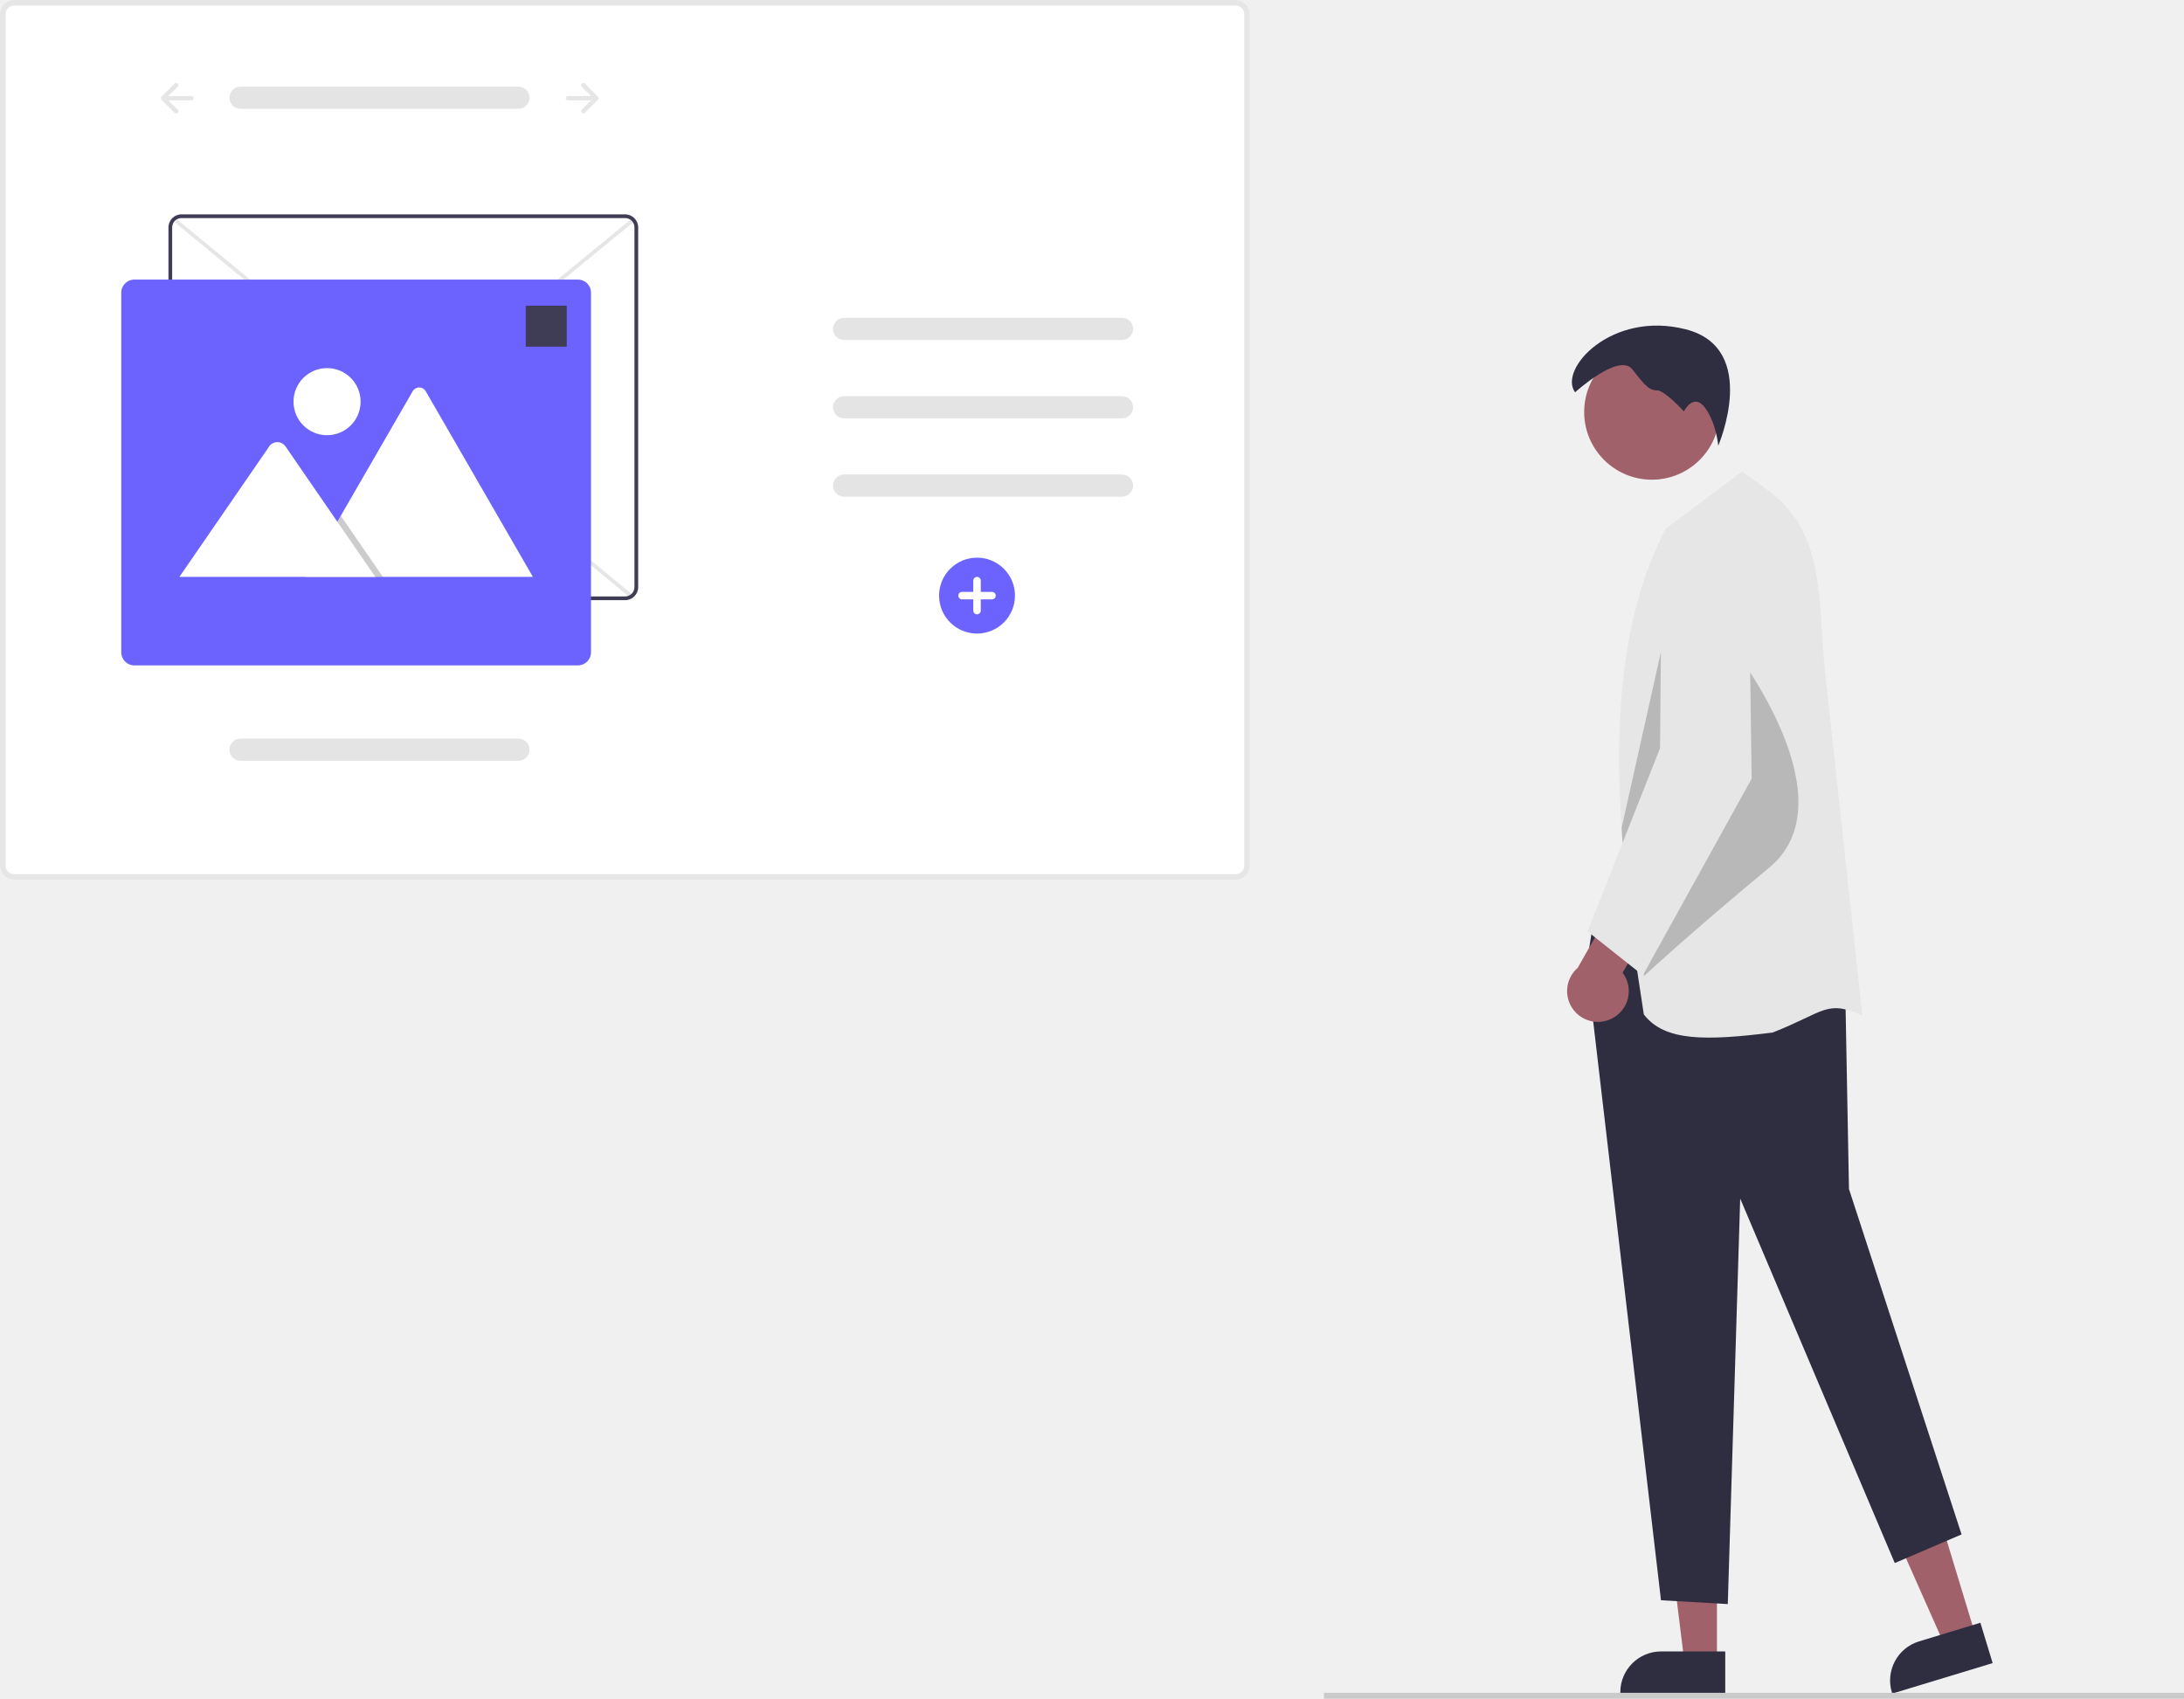
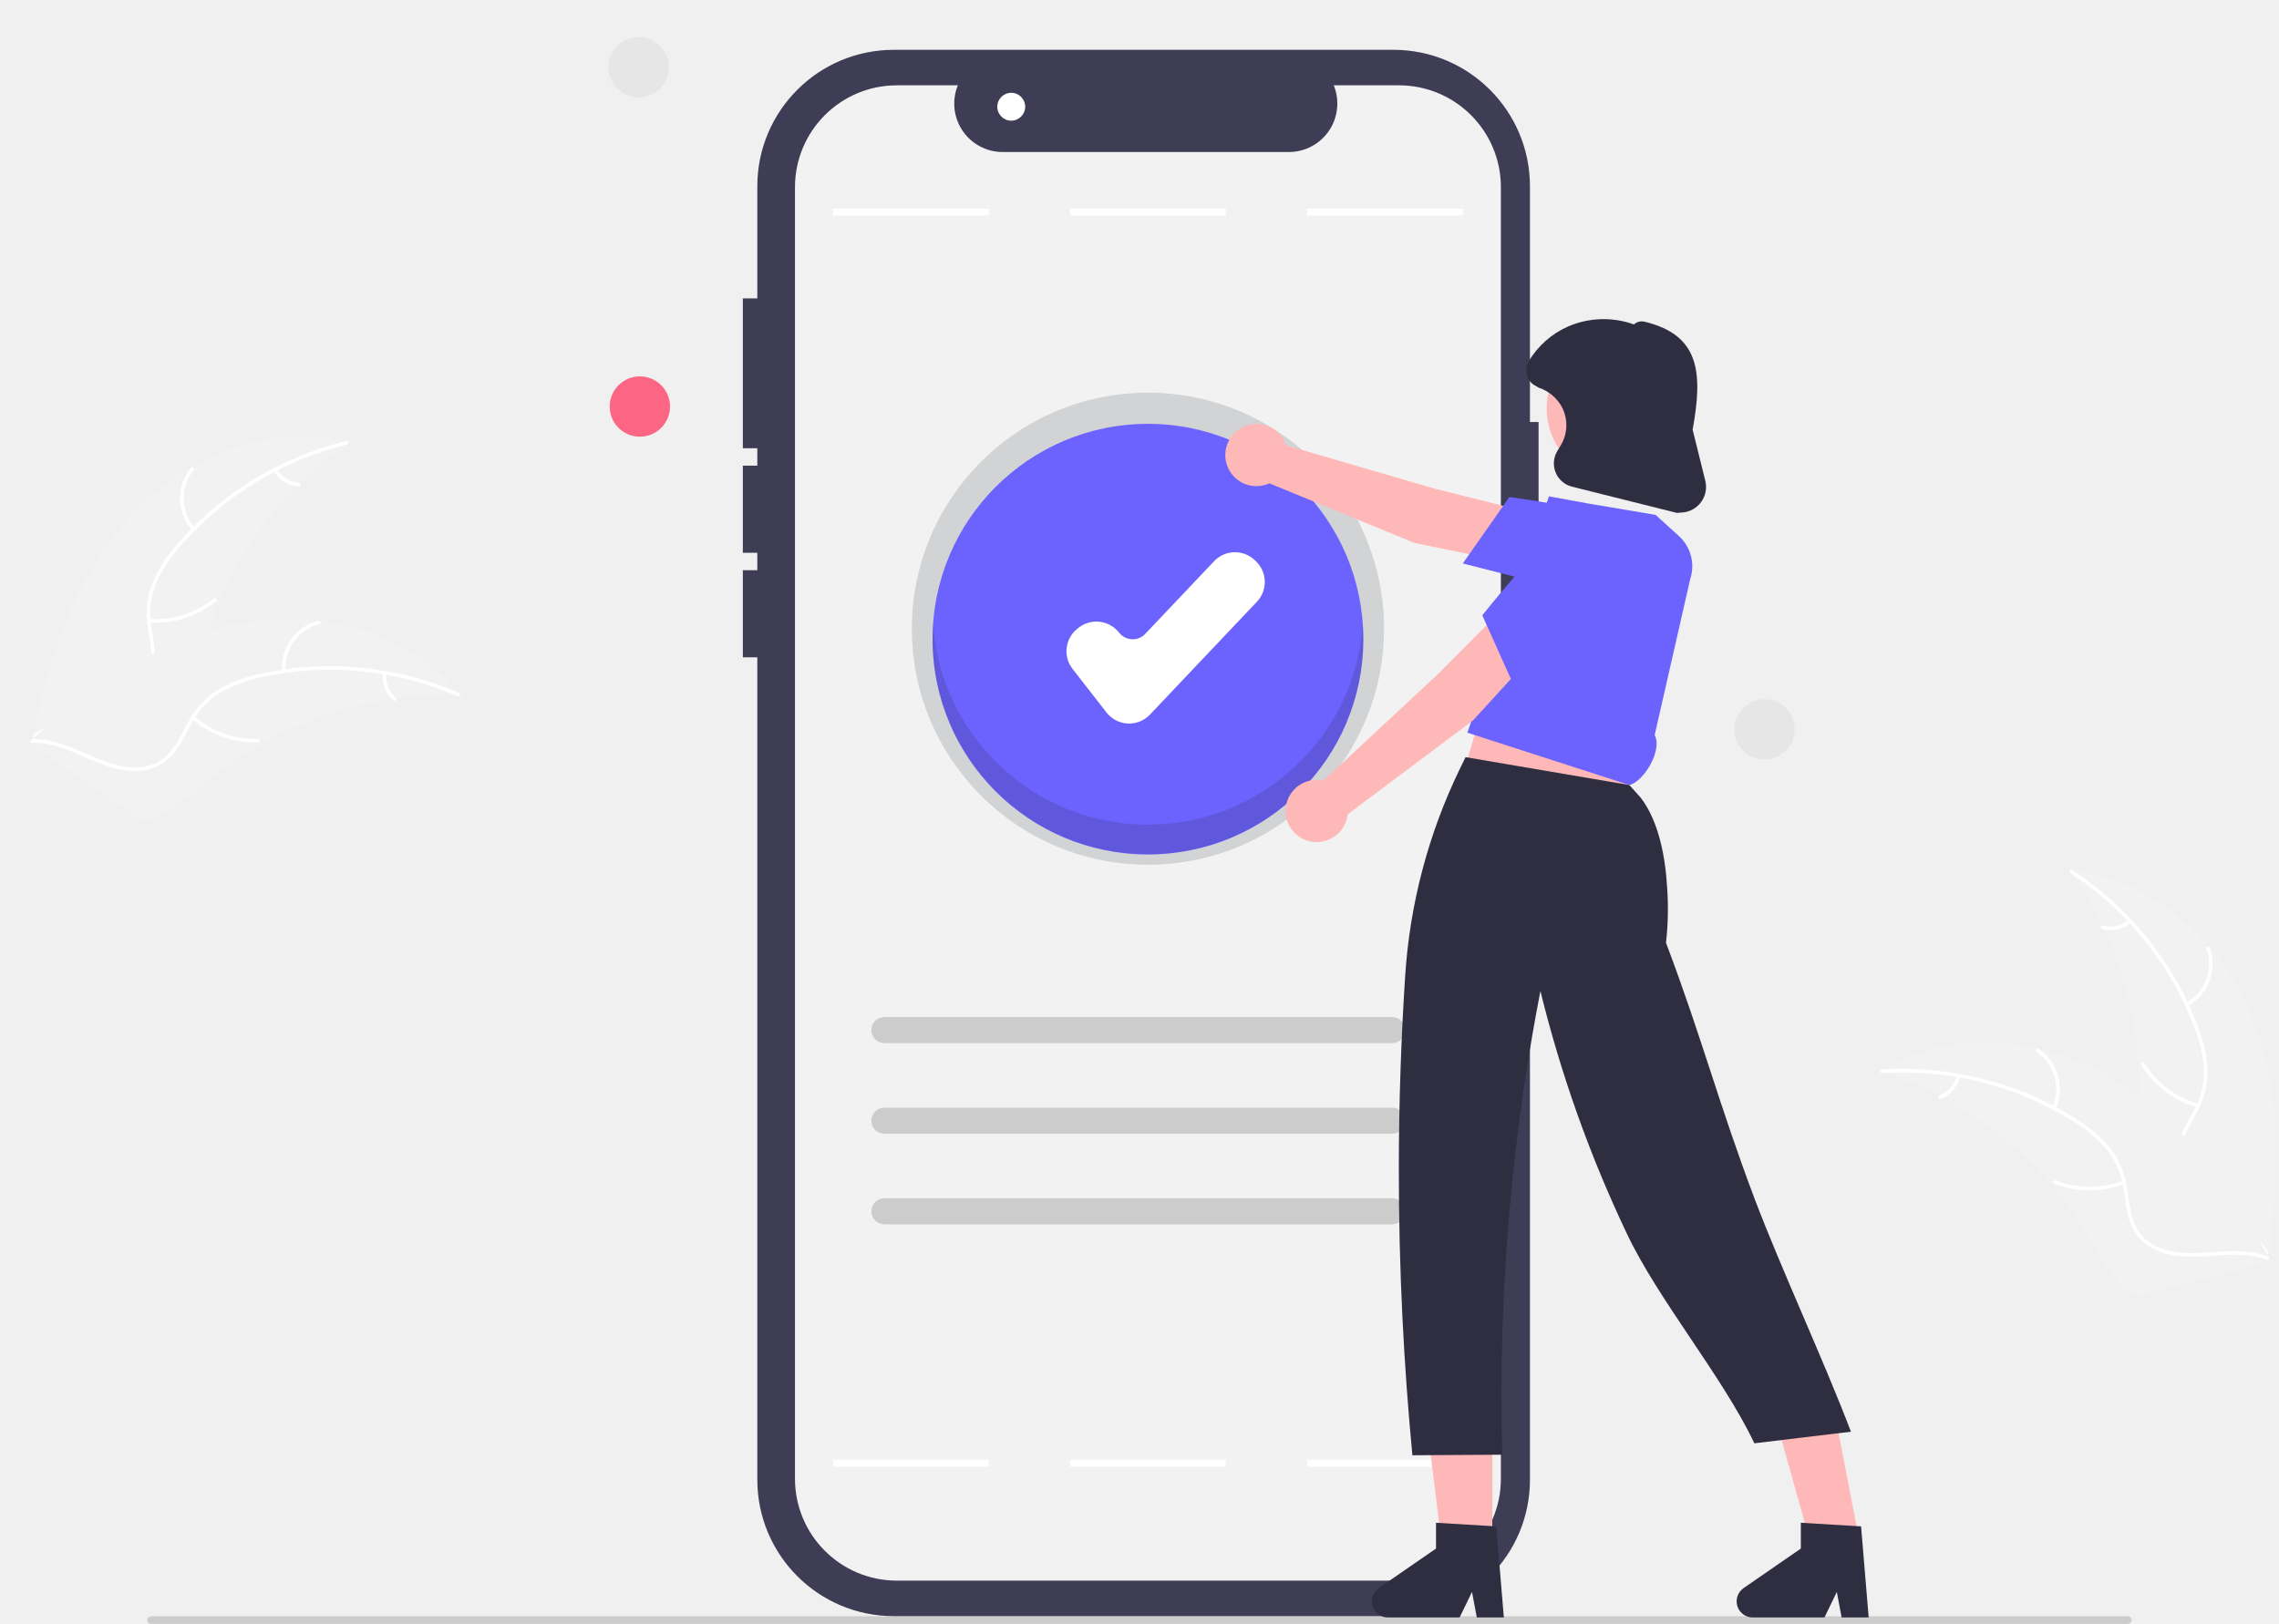
- <svg xmlns="http://www.w3.org/2000/svg" id="b24935a0-ba54-48de-b580-9c1db3150986" data-name="Layer 1" width="752.641" height="585.464" viewBox="0 0 752.641 585.464">
-   <path d="M223.679,455.651V162.086a4.823,4.823,0,0,1,4.818-4.818H649.58a4.823,4.823,0,0,1,4.818,4.818V455.651a4.823,4.823,0,0,1-4.818,4.818H228.497A4.823,4.823,0,0,1,223.679,455.651Z" transform="translate(-223.6793 -157.2678)" fill="#fff" />
-   <path d="M223.679,455.651V162.086a4.823,4.823,0,0,1,4.818-4.818H649.58a4.823,4.823,0,0,1,4.818,4.818V455.651a4.823,4.823,0,0,1-4.818,4.818H228.497A4.823,4.823,0,0,1,223.679,455.651ZM228.497,159.195a2.894,2.894,0,0,0-2.891,2.891V455.651a2.894,2.894,0,0,0,2.891,2.891H649.58a2.894,2.894,0,0,0,2.891-2.891V162.086a2.894,2.894,0,0,0-2.891-2.891Z" transform="translate(-223.6793 -157.2678)" fill="#e6e6e6" />
-   <path id="f606aea4-27ec-4181-a98c-661e1166333c" data-name="feda1070-6288-4949-b833-330f4749d65f" d="M402.403,187.137a3.82,3.82,0,0,1,0,7.639H306.634a3.82,3.82,0,1,1-.125-7.639q.063-.001.125,0Z" transform="translate(-223.6793 -157.2678)" fill="#e4e4e4" />
-   <path d="M284.916,186.074a.752.752,0,0,1,0,1.063l-0.0 0-3.227,3.227h7.956a.752.752,0,0,1,.004,1.503h-7.96l3.227,3.227a.752.752,0,1,1-1.062,1.064l-.001-.001-4.51-4.51a.752.752,0,0,1,0-1.063l4.51-4.51a.752.752,0,0,1,1.063,0Z" transform="translate(-223.6793 -157.2678)" fill="#e6e6e6" />
-   <path d="M424.161,186.074a.752.752,0,0,0,0,1.063l0,0,3.227,3.227h-7.956a.752.752,0,1,0-.004,1.503h7.96l-3.227,3.227a.752.752,0,0,0,1.062,1.064l.001-.001,4.51-4.51a.752.752,0,0,0,0-1.063l-4.51-4.51a.752.752,0,0,0-1.063,0Z" transform="translate(-223.6793 -157.2678)" fill="#e6e6e6" />
-   <path id="ed7aa9db-ffb7-4f71-9e88-204cdfb077d3" data-name="feda1070-6288-4949-b833-330f4749d65f" d="M402.403,411.822a3.82,3.82,0,0,1,0,7.639H306.634a3.82,3.82,0,1,1-.125-7.639q.063-.001.125,0Z" transform="translate(-223.6793 -157.2678)" fill="#e4e4e4" />
-   <path id="f8713977-54ad-4b7d-9e03-2cafebf7fdc3" data-name="feda1070-6288-4949-b833-330f4749d65f" d="M610.403,266.807a3.82,3.82,0,0,1,0,7.639H514.634a3.82,3.82,0,1,1-.125-7.639q.063-.001.125,0Z" transform="translate(-223.6793 -157.2678)" fill="#e4e4e4" />
-   <path id="b777b1f0-3934-4166-bb72-bb3e1620bf09" data-name="feda1070-6288-4949-b833-330f4749d65f" d="M610.403,293.807a3.82,3.82,0,0,1,0,7.639H514.634a3.82,3.82,0,1,1-.125-7.639q.063-.001.125,0Z" transform="translate(-223.6793 -157.2678)" fill="#e4e4e4" />
-   <path id="a38fb1de-90ce-4241-be98-3c65aaea037f" data-name="feda1070-6288-4949-b833-330f4749d65f" d="M610.403,320.807a3.82,3.82,0,0,1,0,7.639H514.634a3.82,3.82,0,1,1-.125-7.639q.063-.001.125,0Z" transform="translate(-223.6793 -157.2678)" fill="#e4e4e4" />
-   <path d="M547.3,362.546a13.078,13.078,0,1,1,13.078,13.078A13.078,13.078,0,0,1,547.3,362.546Z" transform="translate(-223.6793 -157.2678)" fill="#6c63ff" />
-   <path d="M555.217,361.256h3.87v-3.87a1.29,1.29,0,0,1,2.58-.004v3.875h3.87a1.29,1.29,0,0,1,0,2.58h-3.87v3.87a1.29,1.29,0,0,1-2.58,0v-3.87h-3.87a1.29,1.29,0,1,1-.005-2.58h.005Z" transform="translate(-223.6793 -157.2678)" fill="#fff" />
-   <rect x="261.3" y="297.164" width="203.145" height="1.285" transform="translate(-330.2375 140.186) rotate(-39.33239)" fill="#e6e6e6" />
-   <rect x="362.23" y="196.351" width="1.285" height="203.553" transform="translate(-321.6495 231.3072) rotate(-50.50975)" fill="#e6e6e6" />
-   <path d="M281.73,359.616V235.637a4.502,4.502,0,0,1,4.497-4.497H439.112a4.502,4.502,0,0,1,4.497,4.497V359.616a4.502,4.502,0,0,1-4.497,4.497H286.227A4.502,4.502,0,0,1,281.73,359.616Zm4.497-127.19a3.216,3.216,0,0,0-3.212,3.212V359.616a3.216,3.216,0,0,0,3.212,3.212H439.112a3.216,3.216,0,0,0,3.212-3.212V235.637a3.216,3.216,0,0,0-3.212-3.212Z" transform="translate(-223.6793 -157.2678)" fill="#3f3d56" />
-   <path d="M265.468,382.099V258.121a4.502,4.502,0,0,1,4.497-4.497H422.85a4.502,4.502,0,0,1,4.497,4.497V382.099a4.502,4.502,0,0,1-4.497,4.497H269.965A4.502,4.502,0,0,1,265.468,382.099Z" transform="translate(-223.6793 -157.2678)" fill="#6c63ff" />
-   <path d="M328.965,356.083h78.052a1.592,1.592,0,0,0,.292-.023l-36.915-63.942a2.585,2.585,0,0,0-4.499,0L341.12,335.027l-1.187,2.053Z" transform="translate(-223.6793 -157.2678)" fill="#fff" />
-   <polygon points="105.286 198.814 131.934 198.814 118.852 179.813 117.911 178.444 117.44 177.76 116.253 179.813 105.286 198.814" opacity="0.2" style="isolation:isolate" />
-   <path d="M285.506,356.083h67.509l-13.082-19.002-.941-1.369-17.047-24.763a3.449,3.449,0,0,0-5.12-.306,3.082,3.082,0,0,0-.245.306Z" transform="translate(-223.6793 -157.2678)" fill="#fff" />
-   <circle cx="112.707" cy="138.432" r="11.563" fill="#fff" />
-   <rect x="181.184" y="105.349" width="14.132" height="14.132" fill="#3f3d56" />
-   <polygon points="591.685 572.817 580.471 572.816 575.136 529.562 591.687 529.563 591.685 572.817" fill="#a0616a" />
-   <path d="M818.224,740.955l-36.159-.001v-.457a14.075,14.075,0,0,1,14.074-14.074H796.14l22.084.001Z" transform="translate(-223.6793 -157.2678)" fill="#2f2e41" />
-   <polygon points="680.8 563.609 670.07 566.868 652.394 527.032 668.231 522.222 680.8 563.609" fill="#a0616a" />
-   <path d="M910.376,730.447l-34.598,10.508-.133-.438a14.075,14.075,0,0,1,9.376-17.557l.001-0,21.131-6.418Z" transform="translate(-223.6793 -157.2678)" fill="#2f2e41" />
-   <rect x="456.25" y="583.415" width="296.391" height="2.05" fill="#cacaca" />
-   <circle cx="569.259" cy="141.994" r="23.328" fill="#a0616a" />
-   <polygon points="675.989 528.834 652.97 538.7 599.697 413.08 595.422 552.84 572.403 551.525 546.753 332.513 548.726 320.017 635.87 339.418 637.185 409.791 675.989 528.834" fill="#2f2e41" />
-   <path d="M766.486,292.473s15.127-13.812,19.731-7.892,5.919,7.235,8.55,7.235,9.208,7.235,9.208,7.235,3.288-6.577,7.235-1.315,4.604,13.154,4.604,13.154S830.282,277.346,804.632,270.77,760.567,284.581,766.486,292.473Z" transform="translate(-223.6793 -157.2678)" fill="#2f2e41" />
-   <path d="M865.468,507.21c-12.496-5.472-12.864-1.177-30.911,5.919-22.73,2.821-37.179,3.183-44.394-6.248-2.953-18.724-5.373-36.679-6.866-53.753q-.464-5.278-.802-10.451c-2.631-40.165.592-75.082,15.232-103.179L824.034,319.768l8.583,6.228c20.5,14.877,17.311,37.732,20.033,62.915Z" transform="translate(-223.6793 -157.2678)" fill="#e6e6e6" />
-   <path d="M822.339,382.577s38.856,50.642,11.102,73.661-43.278,37.488-43.278,37.488S791.81,394.416,822.339,382.577Z" transform="translate(-223.6793 -157.2678)" opacity="0.2" style="isolation:isolate" />
-   <path d="M807.263,433.219l-23.966,19.908q-.464-5.278-.802-10.451l16.219-72.596Z" transform="translate(-223.6793 -157.2678)" opacity="0.2" style="isolation:isolate" />
-   <path d="M779.219,508.275a10.559,10.559,0,0,0,3.629-15.778l12.196-20.819-10.844-10.497L767.39,490.822a10.616,10.616,0,0,0,11.829,17.452Z" transform="translate(-223.6793 -157.2678)" fill="#a0616a" />
-   <path d="M789.834,493.398l-19.073-15.127,24.992-63.138.567-65.813a14.986,14.986,0,0,1,9.965-13.99h0a14.986,14.986,0,0,1,20.005,13.917l1.033,76.409Z" transform="translate(-223.6793 -157.2678)" fill="#e6e6e6" />
+ <svg xmlns="http://www.w3.org/2000/svg" id="b0ab9609-12c4-41af-be72-d06f0555c039" data-name="Layer 1" width="752.317" height="536.208" viewBox="0 0 752.317 536.208">
+   <path id="a16eae09-ccfb-4b79-a9f9-10731758882a" data-name="Path 2960" d="M273.705,718.104h652.553a1.247,1.247,0,0,0,0-2.494H273.705a1.247,1.247,0,1,0,0,2.494Z" transform="translate(-223.8417 -181.896)" fill="#ccc" />
+   <path d="M399.079,416.009c-38.164-37.569-54.282-76.764-45.388-110.362,11.415-43.116,62.124-72.928,139.125-81.79l.284,2.473c-75.929,8.738-125.865,37.881-137.003,79.953-8.656,32.698,7.228,71.036,44.728,107.952Z" transform="translate(-223.8417 -181.896)" fill="#f0f0f0" />
+   <path d="M767.295,549.369c-47.631,0-99.39-7.078-150.802-20.689-63.577-16.831-121.871-42.236-168.578-73.47l1.383-2.069c46.483,31.082,104.518,56.371,167.832,73.132,57.216,15.148,114.861,22.167,166.682,20.315l.09,2.487Q775.693,549.37,767.295,549.369Z" transform="translate(-223.8417 -181.896)" fill="#f0f0f0" />
+   <path d="M876.565,533.716l-.797-2.358c42.599-14.403,69.243-37.605,77.052-67.099,9.926-37.494-11.638-81.004-60.72-122.514-49.332-41.721-120.47-76.339-200.312-97.476l.637-2.406C772.616,263.094,844.1,297.891,893.707,339.846c49.857,42.165,71.706,86.576,61.52,125.051C947.194,495.237,919.994,519.034,876.565,533.716Z" transform="translate(-223.8417 -181.896)" fill="#f0f0f0" />
+   <path d="M485.406,550.409C391.814,508.9,319.695,455.048,282.334,398.77l2.073-1.377c37.103,55.888,108.844,109.421,202.007,150.741Z" transform="translate(-223.8417 -181.896)" fill="#f0f0f0" />
+   <path d="M814.466,622.32q-14.48,0-29.455-.647l.107-2.487c74.502,3.226,140.237-5.69,190.11-25.788l.931,2.309C932.653,613.238,877.201,622.32,814.466,622.32Z" transform="translate(-223.8417 -181.896)" fill="#f0f0f0" />
+   <path d="M760.163,226.089c-15.469-5.036-31.38-9.726-47.292-13.938C621.308,187.911,531.3,179.304,452.574,187.266l-.25-2.477c79.019-7.988,169.335.639,261.184,24.955,15.956,4.225,31.913,8.927,47.425,13.978Z" transform="translate(-223.8417 -181.896)" fill="#f0f0f0" />
+   <path d="M340.587,419.742c-38.164-37.569-54.282-76.764-45.388-110.362,11.415-43.116,62.124-72.928,139.125-81.79l.284,2.473c-75.929,8.738-125.865,37.881-137.003,79.953-8.656,32.698,7.228,71.036,44.728,107.952Z" transform="translate(-223.8417 -181.896)" fill="#f0f0f0" />
+   <path d="M708.802,553.102c-47.631,0-99.39-7.078-150.802-20.689-63.577-16.831-121.871-42.236-168.578-73.47l1.383-2.069c46.483,31.082,104.518,56.371,167.832,73.132,57.216,15.148,114.861,22.167,166.682,20.315l.09,2.487Q717.201,553.104,708.802,553.102Z" transform="translate(-223.8417 -181.896)" fill="#f0f0f0" />
+   <path d="M818.073,537.45l-.797-2.358c42.599-14.403,69.243-37.605,77.052-67.099,9.926-37.494-11.638-81.003-60.72-122.514-49.332-41.721-120.47-76.339-200.312-97.476l.637-2.406c80.191,21.23,151.675,56.027,201.282,97.982,49.857,42.165,71.706,86.576,61.52,125.051C888.702,498.97,861.501,522.767,818.073,537.45Z" transform="translate(-223.8417 -181.896)" fill="#f0f0f0" />
+   <path d="M426.914,554.143c-93.591-41.509-165.711-95.362-203.072-151.639l2.073-1.377c37.103,55.888,108.844,109.421,202.007,150.741Z" transform="translate(-223.8417 -181.896)" fill="#f0f0f0" />
+   <path d="M755.974,626.054q-14.48,0-29.455-.647l.107-2.487c74.502,3.226,140.237-5.69,190.11-25.788l.931,2.309C874.16,616.971,818.709,626.054,755.974,626.054Z" transform="translate(-223.8417 -181.896)" fill="#f0f0f0" />
+   <path d="M701.671,229.822c-15.469-5.036-31.38-9.726-47.292-13.938-91.564-24.24-181.572-32.847-260.297-24.884l-.25-2.477c79.019-7.988,169.335.639,261.184,24.955,15.956,4.225,31.913,8.927,47.425,13.978Z" transform="translate(-223.8417 -181.896)" fill="#f0f0f0" />
+   <path d="M266.266,353.075c17.887-20.054,46.419-32.277,72.275-24.96a123.81,123.81,0,0,0-48.314,69.939c-2.794,10.918-4.764,23.353-13.844,30.028-5.65,4.154-13.136,5.146-20.084,4.2-6.948-.946-13.518-3.648-20-6.326l-1.744.151C239.57,399.707,248.379,373.13,266.266,353.075Z" transform="translate(-223.8417 -181.896)" fill="#f2f2f2" />
+   <path d="M338.462,328.673a105.824,105.824,0,0,0-55.499,34.046,45.572,45.572,0,0,0-7.684,12.034,26.137,26.137,0,0,0-1.543,13.669c.581,4.314,1.674,8.66,1.196,13.04a16.004,16.004,0,0,1-6.783,11.193c-4.541,3.316-10.002,4.802-15.393,6.07-5.986,1.408-12.225,2.775-17.104,6.753-.591.482-1.304-.464-.714-.945,8.489-6.921,20.287-6.032,29.679-11.059,4.383-2.346,8.085-6.026,8.985-11.077.787-4.416-.337-8.899-.962-13.262a27.891,27.891,0,0,1,1.011-13.422,42.13,42.13,0,0,1,7.193-12.285,102.667,102.667,0,0,1,23.904-21.407,107.701,107.701,0,0,1,33.574-14.525c.739-.179.874.999.14,1.176Z" transform="translate(-223.8417 -181.896)" fill="#fff" />
+   <path d="M287.3,357.004a15.877,15.877,0,0,1-.489-20.553c.481-.591,1.422.13.94.721a14.702,14.702,0,0,0,.494,19.118C288.754,356.856,287.807,357.567,287.3,357.004Z" transform="translate(-223.8417 -181.896)" fill="#fff" />
+   <path d="M273.154,386.274a30.602,30.602,0,0,0,21.261-6.732c.593-.48,1.306.466.714.945a31.83,31.83,0,0,1-22.138,6.96C272.229,387.394,272.396,386.221,273.154,386.274Z" transform="translate(-223.8417 -181.896)" fill="#fff" />
+   <path d="M315.295,336.849a8.987,8.987,0,0,0,7.253,4.486c.762.043.594,1.216-.163,1.173a10.071,10.071,0,0,1-8.034-4.944.612.612,0,0,1,.115-.829.595.595,0,0,1,.829.115Z" transform="translate(-223.8417 -181.896)" fill="#fff" />
+   <path d="M375.245,411.366c-.477-.013-.953-.027-1.436-.032a118.355,118.355,0,0,0-19.166,1.118c-.492.061-.989.13-1.479.206a124.773,124.773,0,0,0-43.38,15.115,121.171,121.171,0,0,0-15.222,10.356c-6.634,5.294-13.406,11.561-21.173,14.274a20.789,20.789,0,0,1-2.469.724l-36.045-24.904c-.054-.098-.113-.188-.167-.285l-1.485-.928c.234-.215.481-.433.715-.648.135-.125.278-.245.414-.37.093-.082.186-.163.265-.242.031-.027.062-.054.087-.074.079-.079.161-.144.234-.215q2.068-1.833,4.169-3.643c.006-.008.006-.008.019-.011a178.164,178.164,0,0,1,34.711-23.862c.375-.191.755-.39,1.146-.569a115.623,115.623,0,0,1,17.499-7.057,102.207,102.207,0,0,1,10.027-2.537,84.999,84.999,0,0,1,26.557-1.018c17.644,2.106,34.418,9.832,45.353,23.547C374.699,410.661,374.971,411.007,375.245,411.366Z" transform="translate(-223.8417 -181.896)" fill="#f2f2f2" />
+   <path d="M374.848,411.768a105.824,105.824,0,0,0-64.81-6.23,45.571,45.571,0,0,0-13.381,4.982,26.137,26.137,0,0,0-9.462,9.985c-2.134,3.794-3.877,7.922-6.896,11.132a16.004,16.004,0,0,1-12.155,4.853c-5.622-.086-10.877-2.188-15.945-4.421-5.627-2.48-11.432-5.144-17.723-4.906-.762.029-.762-1.155-.001-1.184,10.945-.415,19.83,7.398,30.356,9.039,4.912.766,10.084.056,13.843-3.435,3.287-3.052,5.089-7.308,7.216-11.168a27.891,27.891,0,0,1,8.888-10.108,42.13,42.13,0,0,1,13.14-5.478,102.669,102.669,0,0,1,31.975-2.7,107.701,107.701,0,0,1,35.552,8.616c.698.302.097,1.324-.597,1.023Z" transform="translate(-223.8417 -181.896)" fill="#fff" />
+   <path d="M316.941,403.585a15.877,15.877,0,0,1,11.984-16.705c.74-.182,1.057.96.316,1.142a14.702,14.702,0,0,0-11.116,15.562C318.191,404.343,317.006,404.34,316.941,403.585Z" transform="translate(-223.8417 -181.896)" fill="#fff" />
+   <path d="M288.023,418.438a30.601,30.601,0,0,0,21.029,7.425c.762-.026.763,1.158.001,1.184a31.83,31.83,0,0,1-21.867-7.771c-.576-.501.263-1.337.836-.838Z" transform="translate(-223.8417 -181.896)" fill="#fff" />
+   <path d="M351.428,404.348a8.987,8.987,0,0,0,3.09,7.948c.583.493-.258,1.328-.836.838a10.071,10.071,0,0,1-3.438-8.785.612.612,0,0,1,.591-.593.595.595,0,0,1,.593.591Z" transform="translate(-223.8417 -181.896)" fill="#fff" />
+   <path d="M967.124,517.471c-10.106-24.899-32.87-46-59.681-47.8A123.81,123.81,0,0,1,929.439,551.779c-1.039,11.222-3.362,23.595,2.946,32.934,3.925,5.811,10.642,9.262,17.504,10.706,6.862,1.444,13.958,1.107,20.962.764l1.592.729C976.594,570.363,977.229,542.37,967.124,517.471Z" transform="translate(-223.8417 -181.896)" fill="#f2f2f2" />
+   <path d="M907.329,470.224a105.824,105.824,0,0,1,40.827,50.718,45.571,45.571,0,0,1,3.193,13.917,26.137,26.137,0,0,1-3.141,13.392c-1.997,3.868-4.487,7.593-5.509,11.879a16.004,16.004,0,0,0,2.627,12.822c3.162,4.649,7.806,7.884,12.457,10.89,5.164,3.338,10.581,6.723,13.84,12.109.395.653,1.384.002.99-.65-5.669-9.371-17.079-12.5-24.236-20.391-3.339-3.682-5.589-8.393-4.739-13.452.743-4.424,3.308-8.268,5.364-12.167a27.89,27.89,0,0,0,3.559-12.981,42.13,42.13,0,0,0-2.646-13.988,102.668,102.668,0,0,0-15.319-28.196A107.7,107.7,0,0,0,907.856,469.163c-.636-.417-1.159.647-.527,1.061Z" transform="translate(-223.8417 -181.896)" fill="#fff" />
+   <path d="M945.993,514.101a15.877,15.877,0,0,0,7.369-19.193c-.255-.718-1.383-.356-1.128.363a14.702,14.702,0,0,1-6.891,17.84C944.673,513.473,945.326,514.461,945.993,514.101Z" transform="translate(-223.8417 -181.896)" fill="#fff" />
+   <path d="M949.479,546.423A30.601,30.601,0,0,1,931.717,532.937c-.397-.651-1.387-.001-.99.65A31.83,31.83,0,0,0,949.238,547.583c.735.206.972-.954.241-1.16Z" transform="translate(-223.8417 -181.896)" fill="#fff" />
+   <path d="M926.4,485.71a8.987,8.987,0,0,1-8.338,1.787c-.732-.216-.968.946-.241,1.16a10.071,10.071,0,0,0,9.229-1.956.612.612,0,0,0,.17-.82.595.595,0,0,0-.82-.17Z" transform="translate(-223.8417 -181.896)" fill="#fff" />
+   <path d="M844.893,535.743c.453.148.907.295,1.363.452a118.354,118.354,0,0,1,17.676,7.495c.443.223.888.455,1.323.691a124.774,124.774,0,0,1,35.776,28.816,121.171,121.171,0,0,1,10.856,14.869c4.469,7.216,8.741,15.395,15.144,20.56a20.775,20.775,0,0,0,2.082,1.512l42.318-11.34c.083-.074.17-.139.253-.213l1.71-.376c-.148-.281-.308-.57-.456-.851-.085-.163-.18-.324-.265-.488-.06-.108-.12-.216-.168-.317-.02-.036-.04-.072-.057-.098-.048-.101-.103-.19-.148-.281q-1.332-2.422-2.702-4.833c-.003-.01-.003-.01-.015-.017a178.162,178.162,0,0,0-24.671-34.14c-.289-.305-.58-.621-.888-.921a115.629,115.629,0,0,0-14.109-12.528,102.225,102.225,0,0,0-8.591-5.759,85,85,0,0,0-24.67-9.884c-17.325-3.946-35.72-2.308-50.629,6.934C845.644,535.263,845.272,535.497,844.893,535.743Z" transform="translate(-223.8417 -181.896)" fill="#f2f2f2" />
+   <path d="M845.132,536.255a105.824,105.824,0,0,1,63.134,15.915,45.571,45.571,0,0,1,10.928,9.19,26.137,26.137,0,0,1,5.555,12.584c.734,4.291.989,8.764,2.753,12.802a16.004,16.004,0,0,0,9.817,8.656c5.324,1.808,10.979,1.595,16.503,1.195,6.133-.444,12.496-1.003,18.341,1.336.708.283,1.107-.832.399-1.115-10.169-4.069-21.163.303-31.628-1.69-4.883-.93-9.516-3.336-11.883-7.887-2.07-3.98-2.337-8.593-3.043-12.944A27.891,27.891,0,0,0,921.036,561.79a42.129,42.129,0,0,0-10.535-9.576,102.668,102.668,0,0,0-29.207-13.29,107.701,107.701,0,0,0-36.38-3.834c-.759.05-.536,1.214.218,1.164Z" transform="translate(-223.8417 -181.896)" fill="#fff" />
+   <path d="M902.421,548.01a15.877,15.877,0,0,0-5.672-19.761c-.636-.42-1.318.549-.682.969a14.702,14.702,0,0,1,5.239,18.393c-.317.693.799,1.088,1.115.399Z" transform="translate(-223.8417 -181.896)" fill="#fff" />
+   <path d="M924.664,571.719a30.602,30.602,0,0,1-22.301-.074c-.709-.281-1.108.834-.399,1.115a31.83,31.83,0,0,0,23.207.03c.711-.278.201-1.347-.506-1.071Z" transform="translate(-223.8417 -181.896)" fill="#fff" />
+   <path d="M869.683,537.138a8.987,8.987,0,0,1-5.582,6.447c-.714.269-.204,1.338.506,1.071a10.071,10.071,0,0,0,6.191-7.118.612.612,0,0,0-.358-.757.595.595,0,0,0-.757.358Z" transform="translate(-223.8417 -181.896)" fill="#fff" />
+   <circle cx="211.224" cy="134.241" r="9.956" fill="#fd6584" />
+   <circle cx="806.332" cy="422.726" r="9.956" transform="translate(36.06272 969.0362) rotate(-80.78252)" fill="#e6e6e6" />
+   <circle cx="210.819" cy="22.2" r="9.956" fill="#e6e6e6" />
+   <path d="M731.732,321.254h-2.842v-77.85a45.058,45.058,0,0,0-45.057-45.058h-164.936a45.057,45.057,0,0,0-45.058,45.057h0V670.495a45.058,45.058,0,0,0,45.057,45.058H683.833a45.058,45.058,0,0,0,45.058-45.057V376.669h2.842Z" transform="translate(-223.8417 -181.896)" fill="#3f3d56" />
+   <path d="M719.297,243.716V670.182a33.641,33.641,0,0,1-33.637,33.646H519.918a33.644,33.644,0,0,1-33.646-33.642V243.716a33.644,33.644,0,0,1,33.642-33.646h20.117a15.984,15.984,0,0,0,14.798,22.024H649.324a15.991,15.991,0,0,0,14.798-22.024h21.529a33.644,33.644,0,0,1,33.646,33.642v0Z" transform="translate(-223.8417 -181.896)" fill="#f2f2f2" />
+   <rect x="274.99" y="68.884" width="51.414" height="2.301" fill="#fff" />
+   <rect x="353.236" y="68.884" width="51.414" height="2.301" fill="#fff" />
+   <path d="M683.388,526.338H515.789a4.3,4.3,0,1,1,0-8.6H683.388a4.3,4.3,0,1,1,0,8.6Z" transform="translate(-223.8417 -181.896)" fill="#ccc" />
+   <path d="M683.388,556.256H515.789a4.3,4.3,0,0,1,0-8.6H683.388a4.3,4.3,0,0,1,0,8.6Z" transform="translate(-223.8417 -181.896)" fill="#ccc" />
+   <path d="M683.388,586.174H515.789a4.3,4.3,0,1,1,0-8.6H683.388a4.3,4.3,0,1,1,0,8.6Z" transform="translate(-223.8417 -181.896)" fill="#ccc" />
+   <rect x="431.482" y="68.884" width="51.414" height="2.301" fill="#fff" />
+   <rect x="274.99" y="481.979" width="51.414" height="2.301" fill="#fff" />
+   <rect x="353.236" y="481.979" width="51.414" height="2.301" fill="#fff" />
+   <rect x="431.482" y="481.979" width="51.414" height="2.301" fill="#fff" />
+   <circle cx="378.943" cy="207.6" r="77.934" fill="#d1d3d4" />
+   <circle cx="378.943" cy="211.054" r="71.1" fill="#6c63ff" />
+   <path d="M596.578,420.816c-.154,0-.309-.004-.464-.011a9.47,9.47,0,0,1-7.018-3.648l-11.206-14.406a9.487,9.487,0,0,1,1.661-13.3l.401-.313a9.493,9.493,0,0,1,13.304,1.659,5.685,5.685,0,0,0,4.214,2.19,5.576,5.576,0,0,0,4.408-1.768l22.752-24.018a9.489,9.489,0,0,1,13.398-.363l.37.35a9.488,9.488,0,0,1,.364,13.4l-35.307,37.268A9.462,9.462,0,0,1,596.578,420.816Z" transform="translate(-223.8417 -181.896)" fill="#fff" />
+   <rect x="245.216" y="98.529" width="9.205" height="49.479" fill="#3f3d56" />
+   <rect x="245.216" y="153.762" width="9.205" height="28.767" fill="#3f3d56" />
+   <rect x="245.216" y="188.283" width="9.205" height="28.767" fill="#3f3d56" />
+   <circle cx="333.819" cy="35.242" r="4.603" fill="#fff" />
+   <path d="M602.785,454.2a71.09,71.09,0,0,1-70.905-66.095c-.115,1.655-.195,3.32-.195,5.005a71.1,71.1,0,0,0,142.199,0c0-1.685-.08-3.35-.195-5.005A71.09,71.09,0,0,1,602.785,454.2Z" transform="translate(-223.8417 -181.896)" fill="#231f20" opacity="0.16" />
+   <polygon points="479.182 268.426 535.565 270.727 542.469 232.754 494.14 217.796 479.182 268.426" fill="#ffb8b8" />
+   <path d="M724.334,368.077l.546-17.94L697.553,343.287l-49.199-14.353a10.271,10.271,0,1,0-5.482,12.555l47.83,19.661Z" transform="translate(-223.8417 -181.896)" fill="#ffb8b8" />
+   <path d="M706.725,367.951,722.098,346.026l.384.051c.241.032,24.348,3.257,40.153,7.963a12.634,12.634,0,0,1,8.181,6.802,13.25,13.25,0,0,1-1.843,14.41,14.173,14.173,0,0,1-14.567,4.84Z" transform="translate(-223.8417 -181.896)" fill="#6c63ff" />
+   <polygon points="492.621 518.459 476.984 518.458 469.545 458.145 492.623 458.146 492.621 518.459" fill="#ffb8b8" />
+   <polygon points="614.374 511.69 598.913 514.027 582.541 455.503 602.81 452.054 614.374 511.69" fill="#ffb8b8" />
+   <path d="M761.708,441.116l-54.082-9.205-1.924,3.965A183.652,183.652,0,0,0,687.706,504.088c-1.306,19.996-2.074,41.115-2.099,63.254-.039,34.301,1.711,66.129,4.478,95.089l29.682-.186a701.054,701.054,0,0,1,3.495-92.114c2.272-21.816,5.431-42.195,9.083-61A419.625,419.625,0,0,0,760.887,589.255c10.373,21.936,31.708,47.292,42.081,69.227q15.943-1.913,31.886-3.826c-8.376-22.151-23.319-54.498-31.695-76.649-11.976-31.672-17.386-53.147-29.363-84.819a97.615,97.615,0,0,0,.399-17.936c-.558-9.964-2.631-21.922-8.689-29.893Z" transform="translate(-223.8417 -181.896)" fill="#2f2e41" />
+   <path d="M770.063,424.607c2.701,5.048-3.714,15.507-8.355,16.509l-53.481-17.288,26.929-78.033,13.549,2.462,21.668,3.651,7.686,6.986a13.513,13.513,0,0,1,3.727,14.263Z" transform="translate(-223.8417 -181.896)" fill="#6c63ff" />
+   <path d="M733.247,394.45l-15.13-9.655-19.878,19.963L660.717,439.667a10.271,10.271,0,1,0,7.977,11.138l41.38-31.015Z" transform="translate(-223.8417 -181.896)" fill="#ffb8b8" />
+   <path d="M724.122,409.51,713.161,385.079l.24-.303c.151-.191,15.266-19.246,27.401-30.411a12.634,12.634,0,0,1,10.031-3.544,13.257,13.257,0,0,1,11.433,8.962,14.171,14.171,0,0,1-3.301,14.989Z" transform="translate(-223.8417 -181.896)" fill="#6c63ff" />
+   <circle cx="534.372" cy="134.9" r="23.786" fill="#ffb8b8" />
+   <path d="M777.423,351.262l-.091-.023-34.565-8.645A7.901,7.901,0,0,1,737.91,330.86l1.142-1.9a12.96,12.96,0,0,0,.53-12.379,13.644,13.644,0,0,0-7.845-6.701l-.115-.055-.726-.452a5.664,5.664,0,0,1-2.998-3.464,5.843,5.843,0,0,1,.572-4.712,28.598,28.598,0,0,1,13.064-11.518,29.494,29.494,0,0,1,21.678-.651,3.849,3.849,0,0,1,3.54-.9c17.901,4.335,19.374,16.351,15.838,35.638l4.186,16.882a8.459,8.459,0,0,1-7.546,10.47Zm-14.402-62.043-.002.002Zm.432-.106.003.001Z" transform="translate(-223.8417 -181.896)" fill="#2f2e41" />
+   <path d="M720.273,715.99h-8.924l-1.593-8.426-4.08,8.426h-23.669a5.321,5.321,0,0,1-3.023-9.699L697.885,693.237v-8.518l19.881,1.187Z" transform="translate(-223.8417 -181.896)" fill="#2f2e41" />
+   <path d="M840.705,715.99h-8.924l-1.593-8.426-4.08,8.426h-23.669a5.321,5.321,0,0,1-3.023-9.699L818.317,693.237v-8.518l19.881,1.187Z" transform="translate(-223.8417 -181.896)" fill="#2f2e41" />
</svg>
